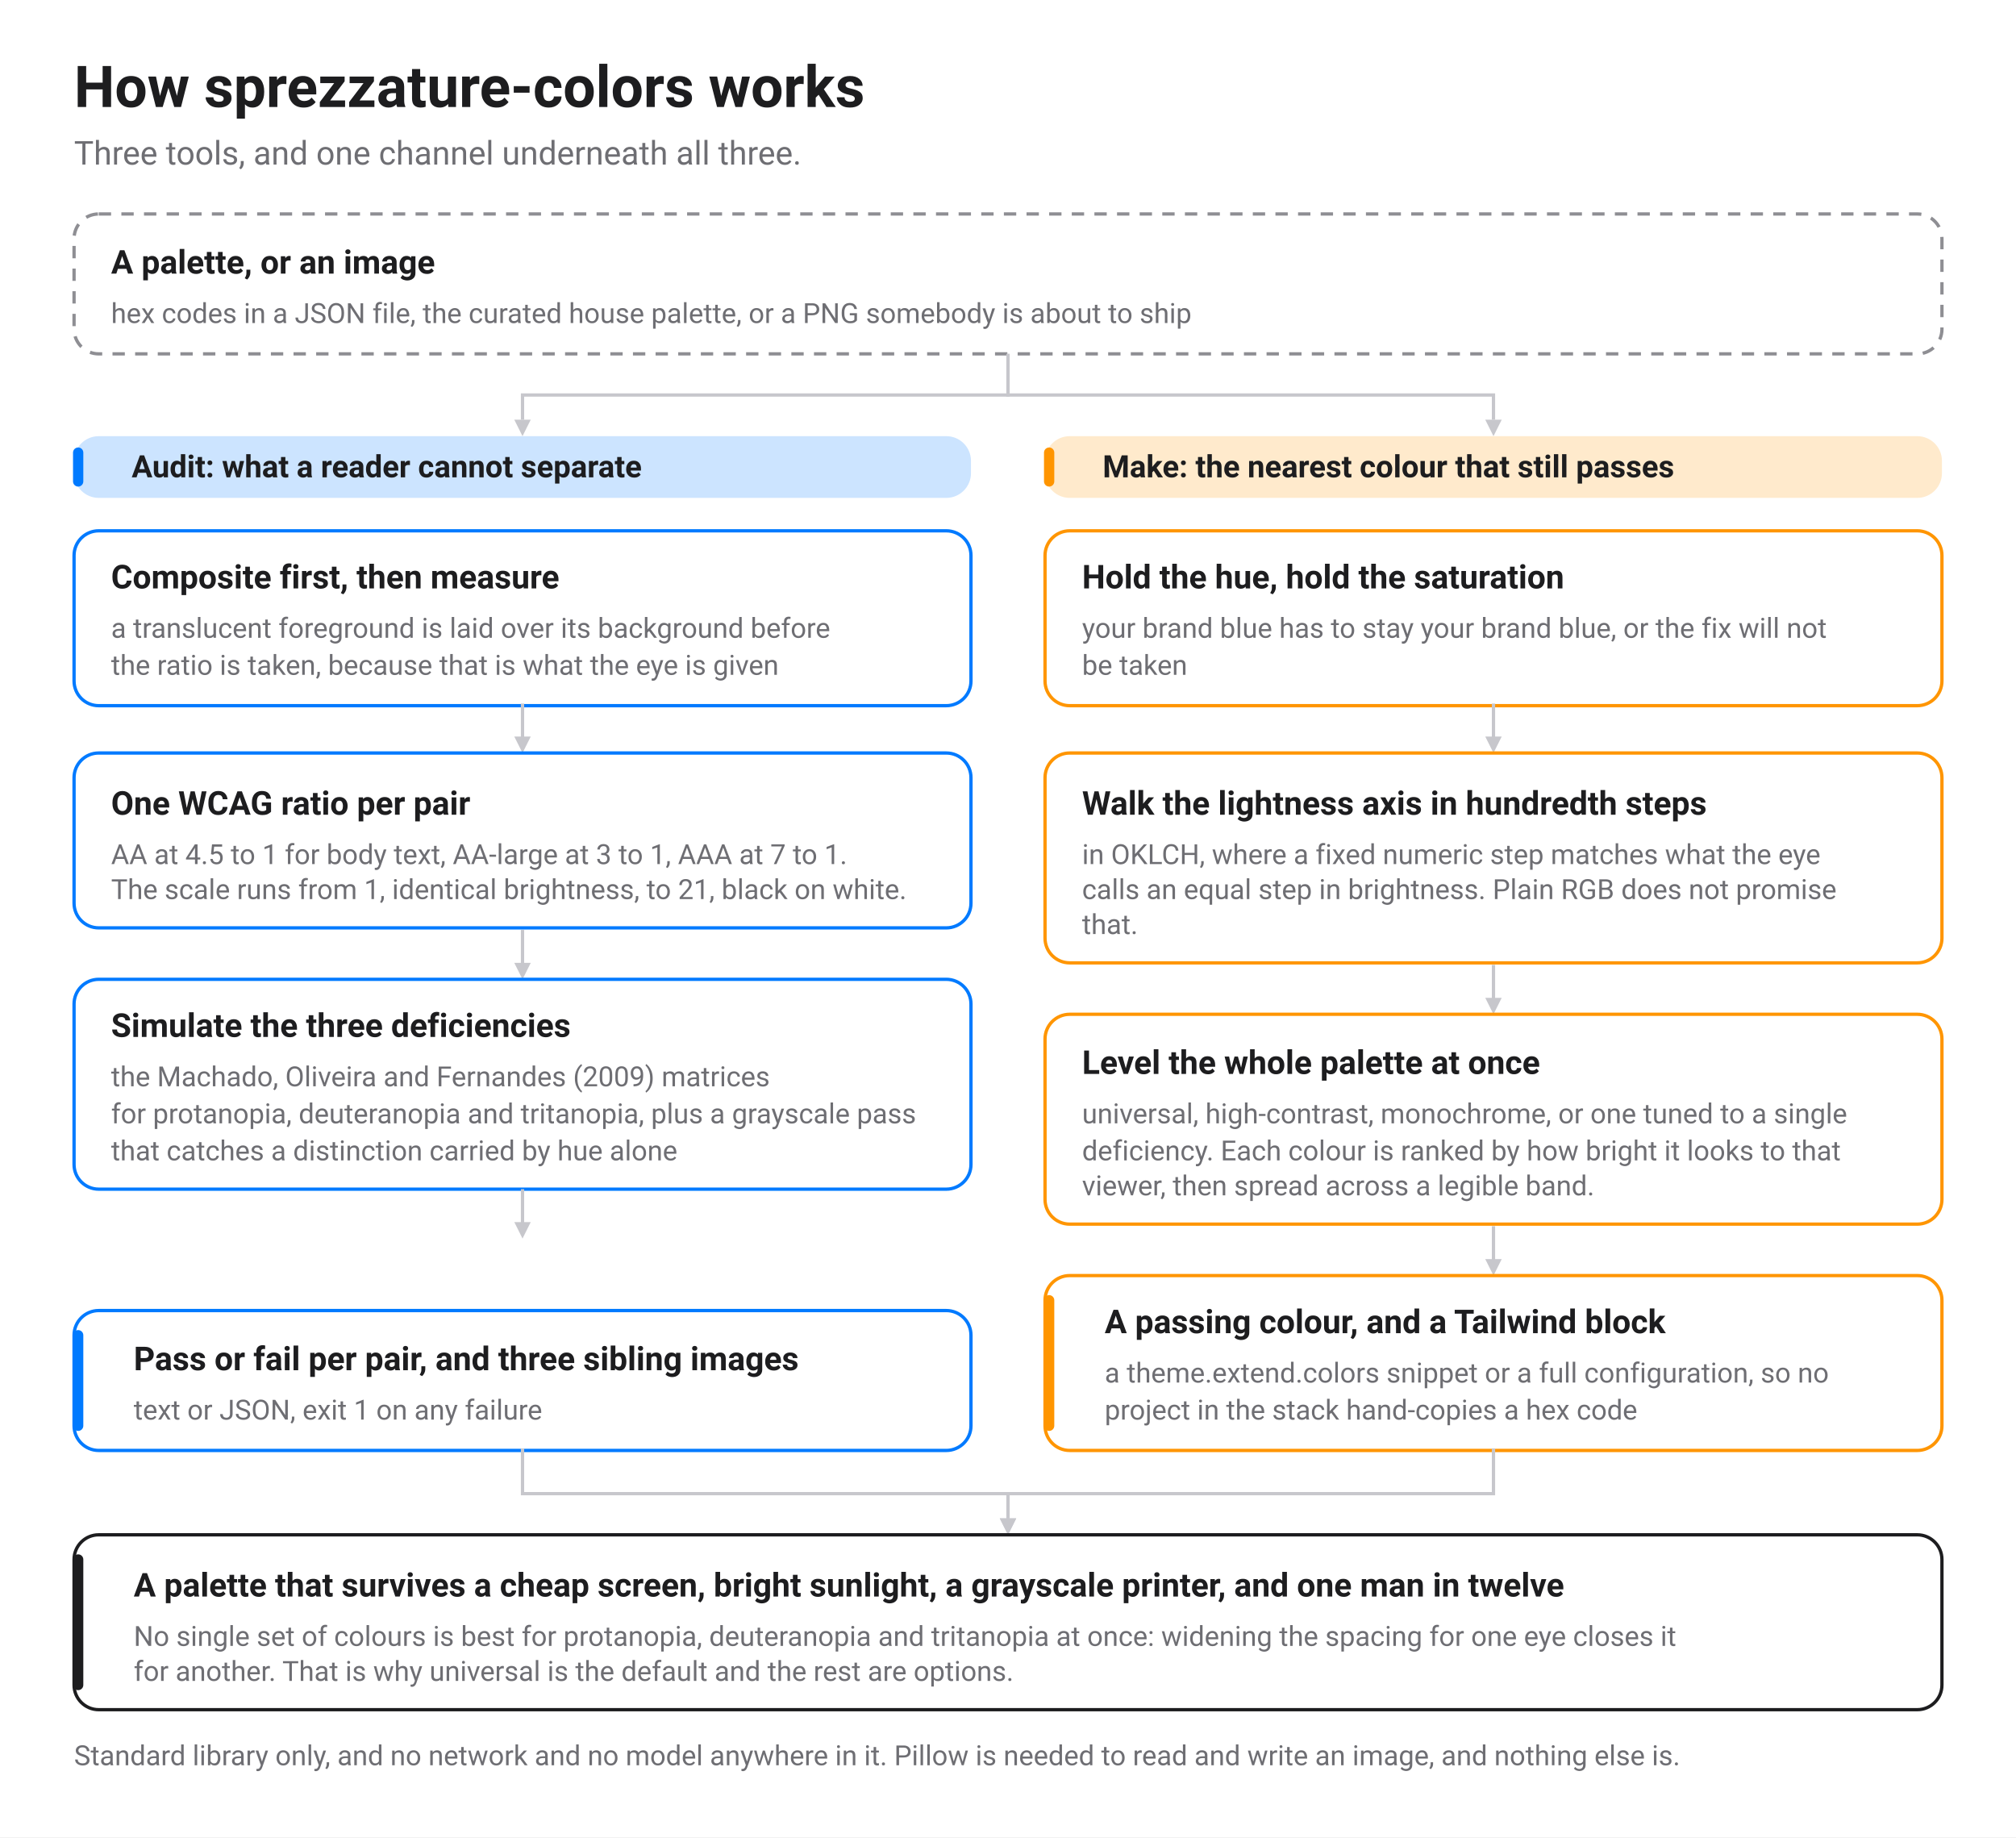
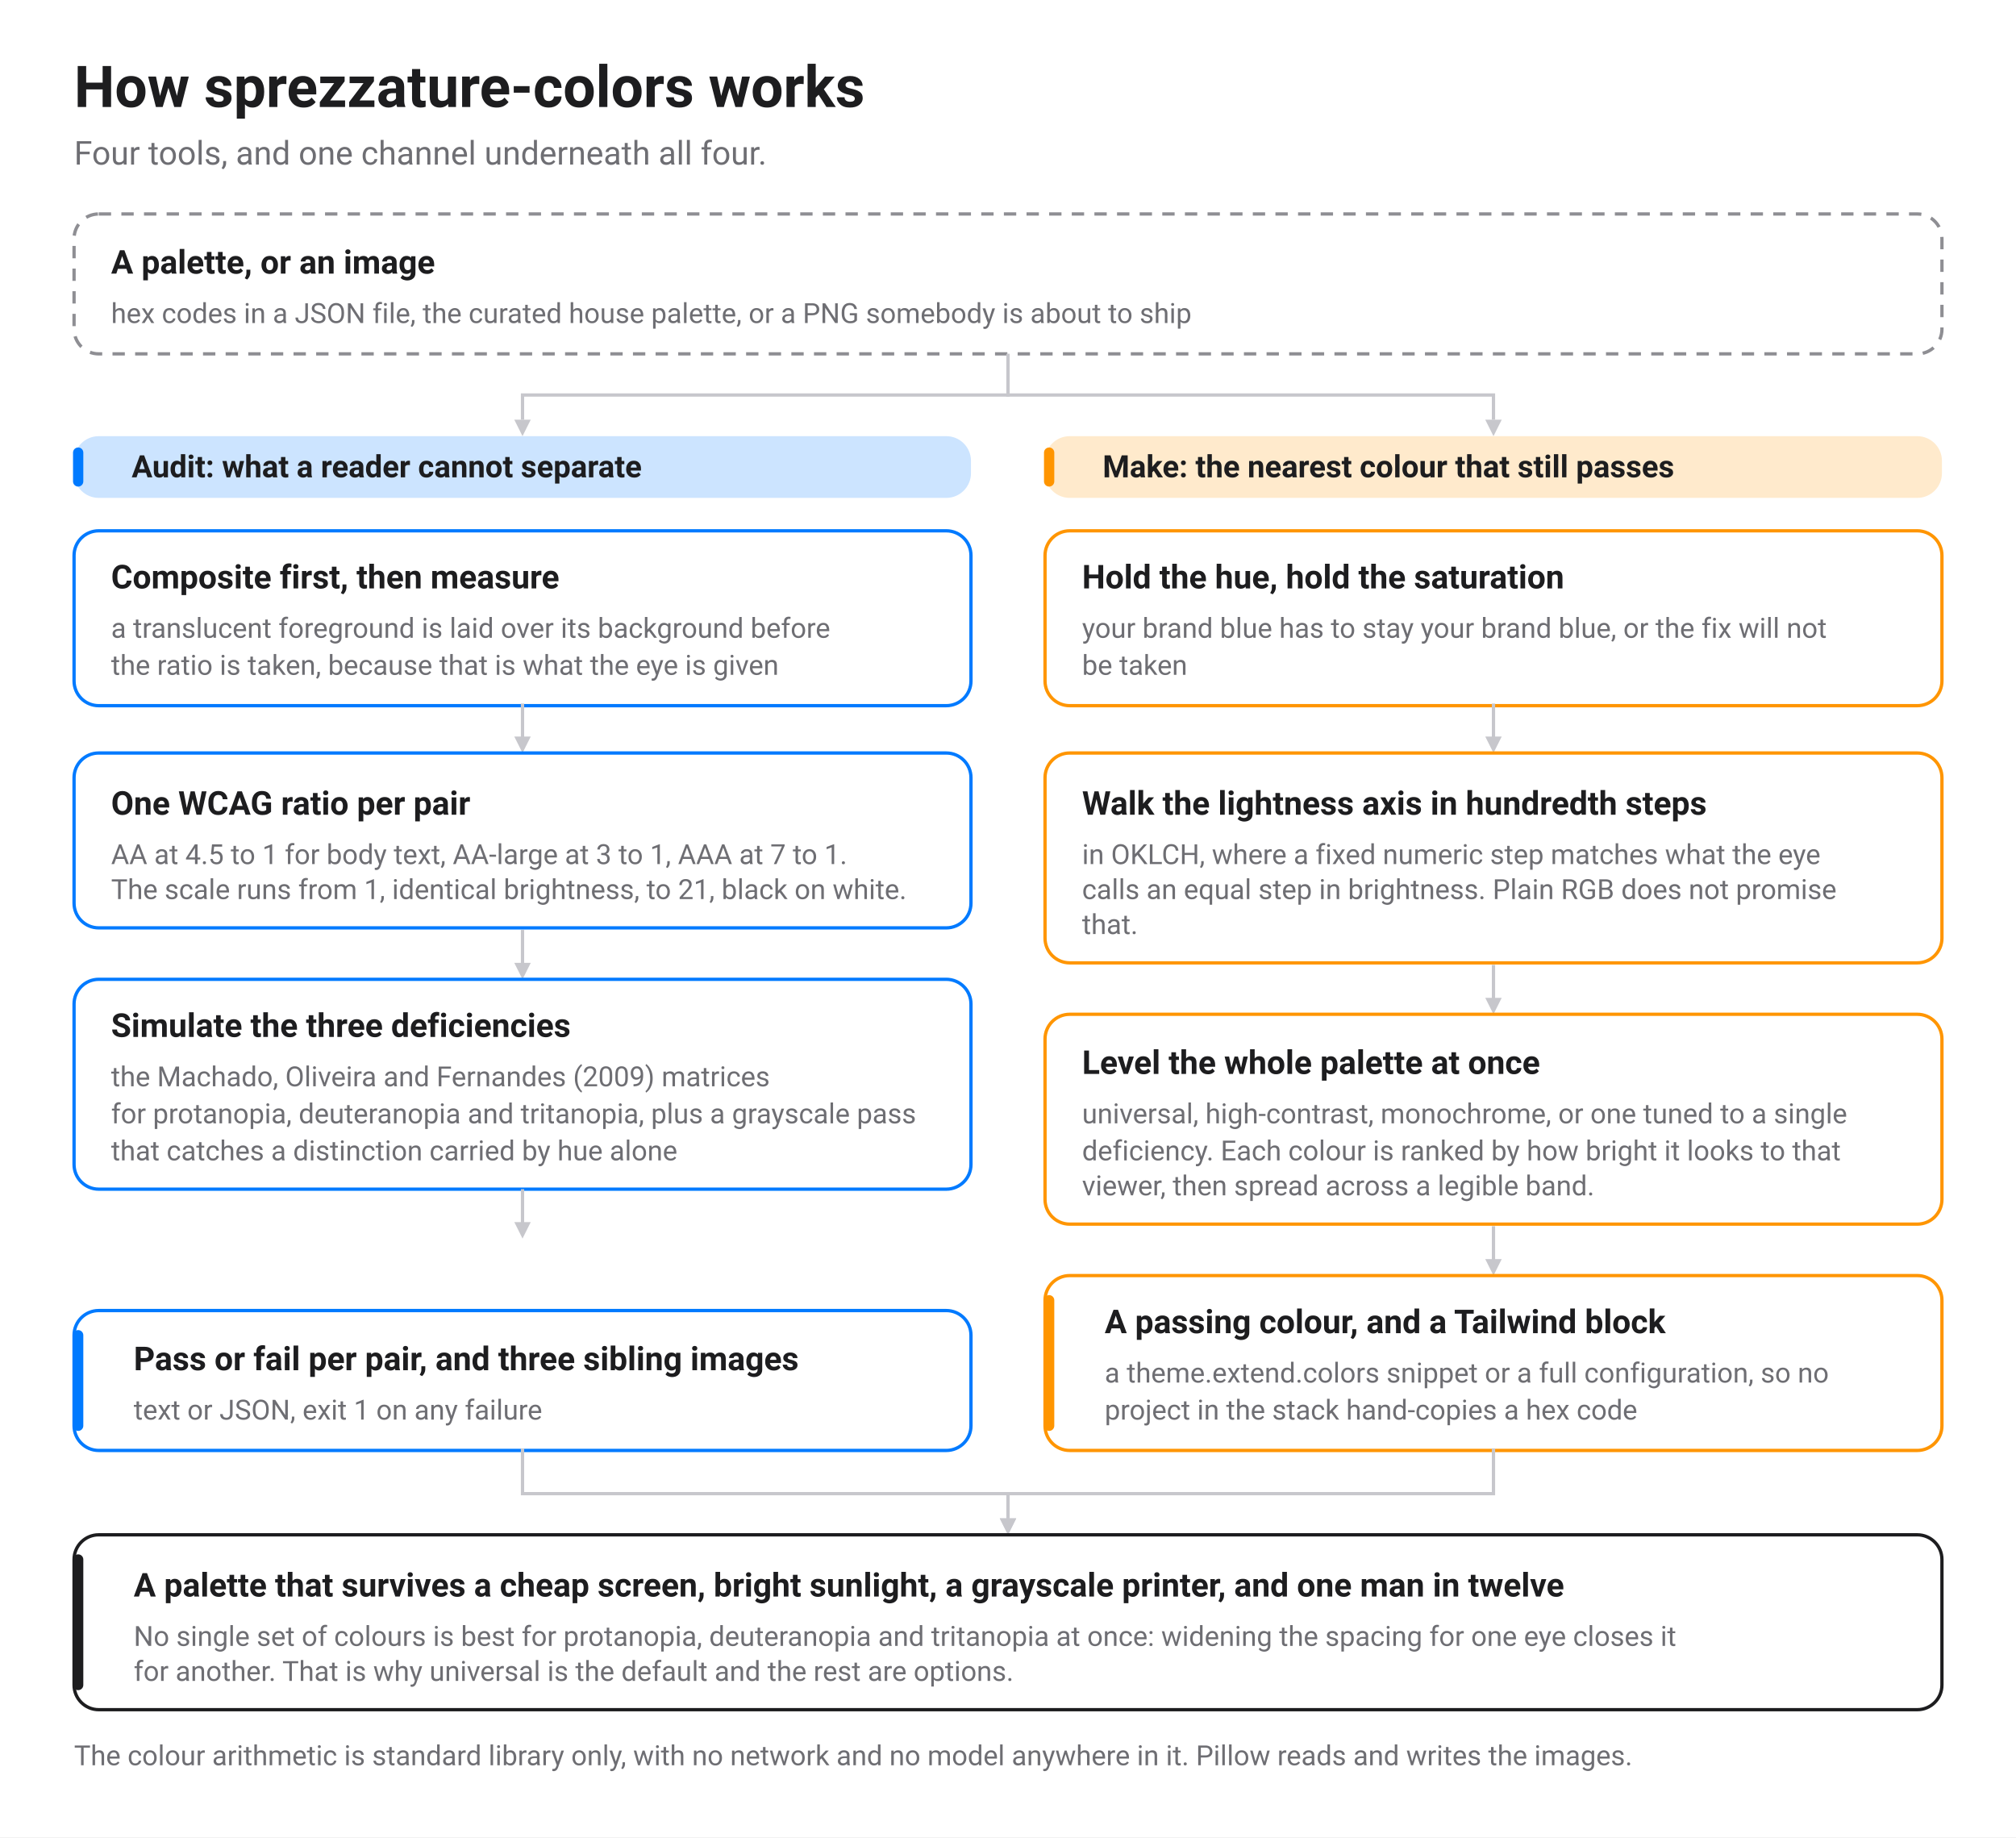
<svg xmlns="http://www.w3.org/2000/svg" width="980" height="893" viewBox="0 0 980 893" font-family="Roboto, Helvetica Neue, Helvetica, Arial, sans-serif" role="img" aria-labelledby="colors-hiw-title colors-hiw-desc">
  <style>@media (prefers-color-scheme: dark){rect[fill="#FFFFFF"]{fill:#141416;}rect.paper{fill:#0B0B0C;}[fill="#1D1D1F"]{fill:#F2F2F7;}[fill="#6E6E73"]{fill:#9C9CA3;}[stroke="#1D1D1F"]{stroke:#F2F2F7;}[stroke="#C7C7CC"]{stroke:#5A5A5E;}[fill="#C7C7CC"]{fill:#5A5A5E;}rect[fill="#CCE4FF"]{fill:#082646;}rect[fill="#FFEACC"]{fill:#462C09;}}</style>
  <rect class="paper" width="980" height="893" fill="#FFFFFF" />
  <text x="36" y="52" font-size="28" font-weight="700" fill="#1D1D1F">How sprezzature-colors works</text>
-   <text x="36" y="80" font-size="16" font-weight="400" fill="#6E6E73">Three tools, and one channel underneath all three.</text>
+   <text x="36" y="80" font-size="16" font-weight="400" fill="#6E6E73">Four tools, and one channel underneath all four.</text>
  <rect x="36" y="104" width="908" height="68" rx="12" fill="#FFFFFF" stroke="#8E8E93" stroke-width="1.6" stroke-dasharray="6 5" />
  <text x="54" y="133" font-size="16" font-weight="600" fill="#1D1D1F">A palette, or an image</text>
  <text x="54" y="157" font-size="13.5" font-weight="400" fill="#6E6E73">hex codes in a JSON file, the curated house palette, or a PNG somebody is about to ship</text>
  <path d="M490,172 V192 H254 V204" stroke="#C7C7CC" stroke-width="1.6" fill="none" />
  <path d="M250,204 L254,212 L258,204" fill="#C7C7CC" />
  <path d="M490,172 V192 H726 V204" stroke="#C7C7CC" stroke-width="1.6" fill="none" />
  <path d="M722,204 L726,212 L730,204" fill="#C7C7CC" />
  <rect x="36" y="212" width="436" height="30" rx="12" fill="#CCE4FF" />
  <path d="M38,220 v14" stroke="#007AFF" stroke-width="5" stroke-linecap="round" fill="none" />
  <text x="64" y="232" font-size="15" font-weight="700" fill="#1D1D1F">Audit: what a reader cannot separate</text>
  <rect x="36" y="258" width="436" height="85" rx="12" fill="#FFFFFF" stroke="#007AFF" stroke-width="1.6" />
  <text x="54" y="286" font-size="16" font-weight="600" fill="#1D1D1F">Composite first, then measure</text>
  <text x="54" y="310" font-size="13.5" font-weight="400" fill="#6E6E73">a translucent foreground is laid over its background before</text>
  <text x="54" y="328" font-size="13.5" font-weight="400" fill="#6E6E73">the ratio is taken, because that is what the eye is given</text>
  <path d="M254,342 v17" stroke="#C7C7CC" stroke-width="1.6" fill="none" />
  <path d="M250,358 L254,366 L258,358" fill="#C7C7CC" />
  <rect x="36" y="366" width="436" height="85" rx="12" fill="#FFFFFF" stroke="#007AFF" stroke-width="1.6" />
  <text x="54" y="396" font-size="16" font-weight="600" fill="#1D1D1F">One WCAG ratio per pair</text>
  <text x="54" y="420" font-size="13.5" font-weight="400" fill="#6E6E73">AA at 4.5 to 1 for body text, AA-large at 3 to 1, AAA at 7 to 1.</text>
  <text x="54" y="437" font-size="13.5" font-weight="400" fill="#6E6E73">The scale runs from 1, identical brightness, to 21, black on white.</text>
  <path d="M254,452 v17" stroke="#C7C7CC" stroke-width="1.6" fill="none" />
  <path d="M250,468 L254,476 L258,468" fill="#C7C7CC" />
  <rect x="36" y="476" width="436" height="102" rx="12" fill="#FFFFFF" stroke="#007AFF" stroke-width="1.6" />
  <text x="54" y="504" font-size="16" font-weight="600" fill="#1D1D1F">Simulate the three deficiencies</text>
  <text x="54" y="528" font-size="13.5" font-weight="400" fill="#6E6E73">the Machado, Oliveira and Fernandes (2009) matrices</text>
  <text x="54" y="546" font-size="13.5" font-weight="400" fill="#6E6E73">for protanopia, deuteranopia and tritanopia, plus a grayscale pass</text>
  <text x="54" y="564" font-size="13.5" font-weight="400" fill="#6E6E73">that catches a distinction carried by hue alone</text>
  <path d="M254,578 v17" stroke="#C7C7CC" stroke-width="1.6" fill="none" />
  <path d="M250,594 L254,602 L258,594" fill="#C7C7CC" />
  <rect x="36" y="637" width="436" height="68" rx="12" fill="#FFFFFF" stroke="#007AFF" stroke-width="1.6" />
  <path d="M38,649 v44" stroke="#007AFF" stroke-width="5" stroke-linecap="round" fill="none" />
  <text x="65" y="666" font-size="16" font-weight="600" fill="#1D1D1F">Pass or fail per pair, and three sibling images</text>
  <text x="65" y="690" font-size="13.5" font-weight="400" fill="#6E6E73">text or JSON, exit 1 on any failure</text>
  <rect x="508" y="212" width="436" height="30" rx="12" fill="#FFEACC" />
  <path d="M510,220 v14" stroke="#FF9500" stroke-width="5" stroke-linecap="round" fill="none" />
  <text x="536" y="232" font-size="15" font-weight="700" fill="#1D1D1F">Make: the nearest colour that still passes</text>
  <rect x="508" y="258" width="436" height="85" rx="12" fill="#FFFFFF" stroke="#FF9500" stroke-width="1.6" />
  <text x="526" y="286" font-size="16" font-weight="600" fill="#1D1D1F">Hold the hue, hold the saturation</text>
  <text x="526" y="310" font-size="13.5" font-weight="400" fill="#6E6E73">your brand blue has to stay your brand blue, or the fix will not</text>
  <text x="526" y="328" font-size="13.5" font-weight="400" fill="#6E6E73">be taken</text>
  <path d="M726,342 v17" stroke="#C7C7CC" stroke-width="1.6" fill="none" />
  <path d="M722,358 L726,366 L730,358" fill="#C7C7CC" />
  <rect x="508" y="366" width="436" height="102" rx="12" fill="#FFFFFF" stroke="#FF9500" stroke-width="1.6" />
  <text x="526" y="396" font-size="16" font-weight="600" fill="#1D1D1F">Walk the lightness axis in hundredth steps</text>
  <text x="526" y="420" font-size="13.5" font-weight="400" fill="#6E6E73">in OKLCH, where a fixed numeric step matches what the eye</text>
  <text x="526" y="437" font-size="13.5" font-weight="400" fill="#6E6E73">calls an equal step in brightness. Plain RGB does not promise</text>
  <text x="526" y="454" font-size="13.5" font-weight="400" fill="#6E6E73">that.</text>
  <path d="M726,469 v17" stroke="#C7C7CC" stroke-width="1.6" fill="none" />
  <path d="M722,485 L726,493 L730,485" fill="#C7C7CC" />
  <rect x="508" y="493" width="436" height="102" rx="12" fill="#FFFFFF" stroke="#FF9500" stroke-width="1.6" />
  <text x="526" y="522" font-size="16" font-weight="600" fill="#1D1D1F">Level the whole palette at once</text>
  <text x="526" y="546" font-size="13.5" font-weight="400" fill="#6E6E73">universal, high-contrast, monochrome, or one tuned to a single</text>
  <text x="526" y="564" font-size="13.5" font-weight="400" fill="#6E6E73">deficiency. Each colour is ranked by how bright it looks to that</text>
  <text x="526" y="581" font-size="13.5" font-weight="400" fill="#6E6E73">viewer, then spread across a legible band.</text>
  <path d="M726,596 v17" stroke="#C7C7CC" stroke-width="1.6" fill="none" />
  <path d="M722,612 L726,620 L730,612" fill="#C7C7CC" />
  <rect x="508" y="620" width="436" height="85" rx="12" fill="#FFFFFF" stroke="#FF9500" stroke-width="1.6" />
  <path d="M510,632 v61" stroke="#FF9500" stroke-width="5" stroke-linecap="round" fill="none" />
  <text x="537" y="648" font-size="16" font-weight="600" fill="#1D1D1F">A passing colour, and a Tailwind block</text>
  <text x="537" y="672" font-size="13.5" font-weight="400" fill="#6E6E73">a theme.extend.colors snippet or a full configuration, so no</text>
  <text x="537" y="690" font-size="13.5" font-weight="400" fill="#6E6E73">project in the stack hand-copies a hex code</text>
  <path d="M254,704 V726 H490 V738" stroke="#C7C7CC" stroke-width="1.6" fill="none" />
  <path d="M486,738 L490,746 L494,738" fill="#C7C7CC" />
  <path d="M726,704 V726 H490 V738" stroke="#C7C7CC" stroke-width="1.6" fill="none" />
  <path d="M486,738 L490,746 L494,738" fill="#C7C7CC" />
  <rect x="36" y="746" width="908" height="85" rx="12" fill="#FFFFFF" stroke="#1D1D1F" stroke-width="1.6" />
  <path d="M38,758 v61" stroke="#1D1D1F" stroke-width="5" stroke-linecap="round" fill="none" />
  <text x="65" y="776" font-size="16" font-weight="600" fill="#1D1D1F">A palette that survives a cheap screen, bright sunlight, a grayscale printer, and one man in twelve</text>
  <text x="65" y="800" font-size="13.5" font-weight="400" fill="#6E6E73">No single set of colours is best for protanopia, deuteranopia and tritanopia at once: widening the spacing for one eye closes it</text>
  <text x="65" y="817" font-size="13.5" font-weight="400" fill="#6E6E73">for another. That is why universal is the default and the rest are options.</text>
-   <text x="36" y="858" font-size="13.5" font-weight="400" fill="#6E6E73">Standard library only, and no network and no model anywhere in it. Pillow is needed to read and write an image, and nothing else is.</text>
+   <text x="36" y="858" font-size="13.5" font-weight="400" fill="#6E6E73">The colour arithmetic is standard library only, with no network and no model anywhere in it. Pillow reads and writes the images.</text>
</svg>
